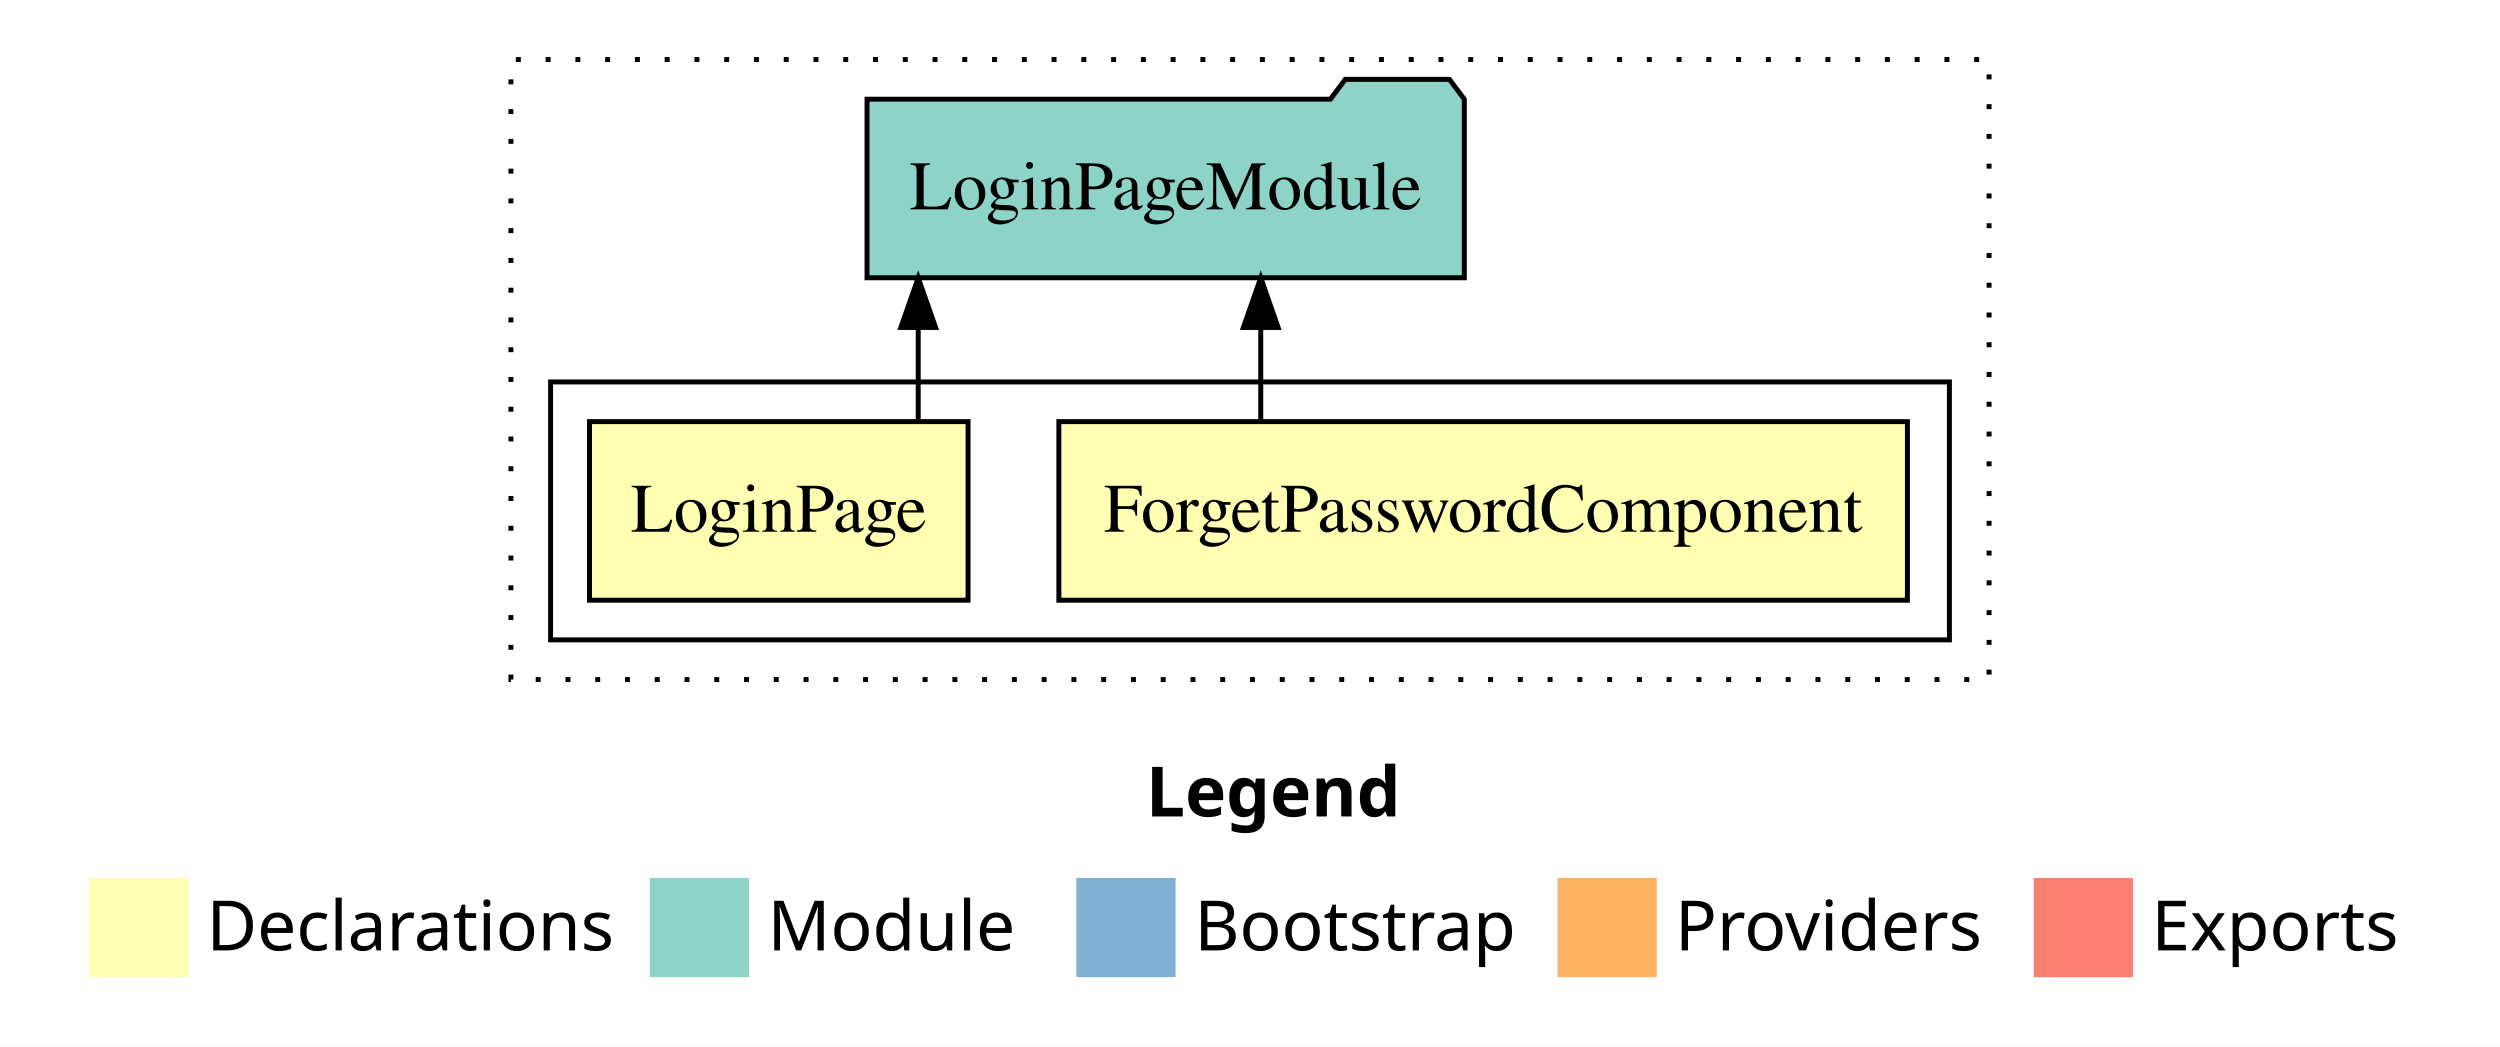
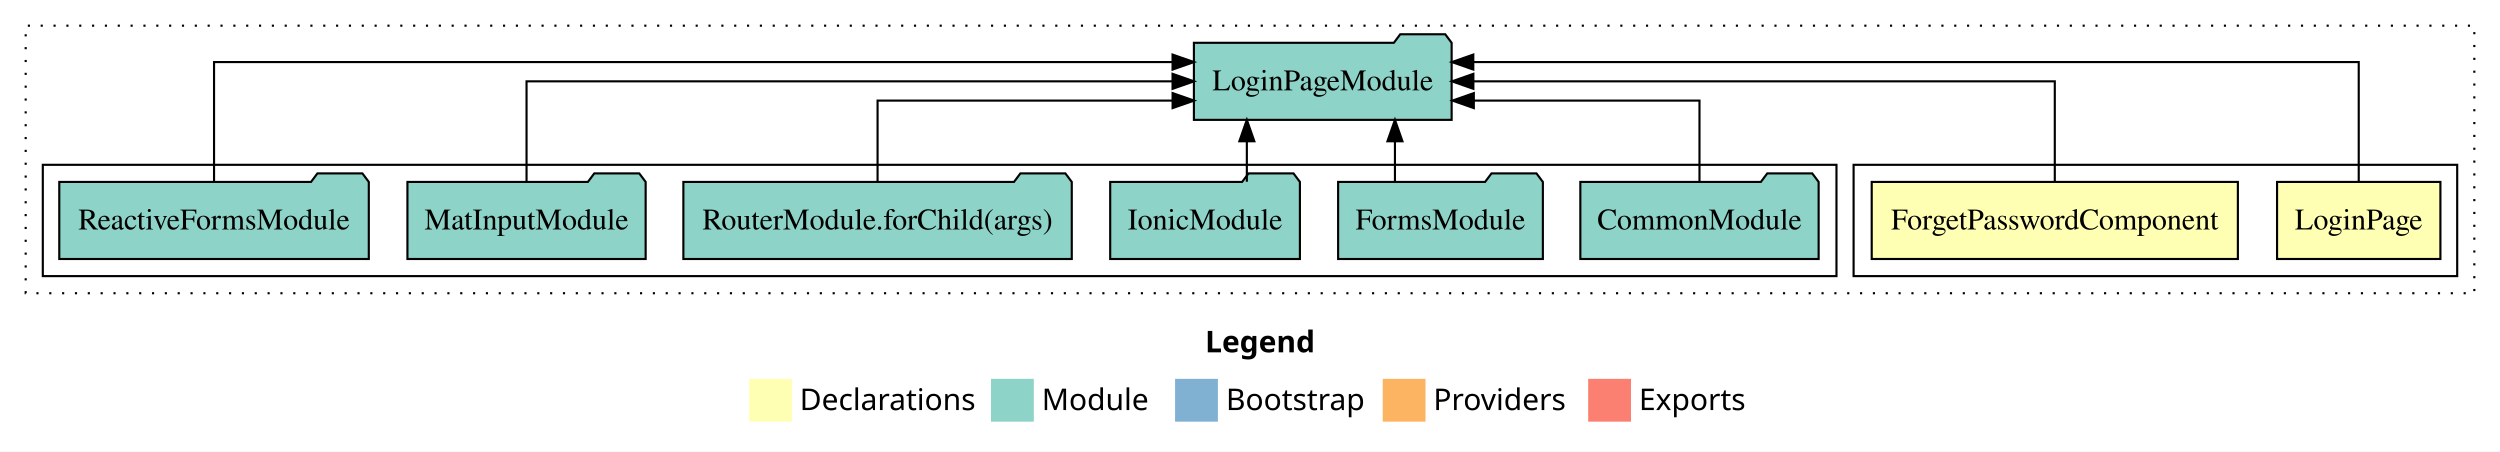
- <svg xmlns="http://www.w3.org/2000/svg" width="504pt" height="211pt" viewBox="0.00 0.00 504.00 211.00">
+ <svg xmlns="http://www.w3.org/2000/svg" width="1168pt" height="211pt" viewBox="0.00 0.00 1168.00 211.00">
  <g id="graph0" class="graph" transform="scale(1 1) rotate(0) translate(4 207)">
-     <polygon fill="#ffffff" stroke="transparent" points="-4,4 -4,-207 500,-207 500,4 -4,4" />
-     <text text-anchor="start" x="227.009" y="-42.4" font-family="sans-serif" font-weight="bold" font-size="14.00" fill="#000000">Legend</text>
-     <polygon fill="#ffffb3" stroke="transparent" points="14,-10 14,-30 34,-30 34,-10 14,-10" />
-     <text text-anchor="start" x="37.629" y="-15.4" font-family="sans-serif" font-size="14.00" fill="#000000">  Declarations</text>
-     <polygon fill="#8dd3c7" stroke="transparent" points="127,-10 127,-30 147,-30 147,-10 127,-10" />
-     <text text-anchor="start" x="150.725" y="-15.4" font-family="sans-serif" font-size="14.00" fill="#000000">  Module</text>
-     <polygon fill="#80b1d3" stroke="transparent" points="213,-10 213,-30 233,-30 233,-10 213,-10" />
-     <text text-anchor="start" x="236.781" y="-15.4" font-family="sans-serif" font-size="14.00" fill="#000000">  Bootstrap</text>
-     <polygon fill="#fdb462" stroke="transparent" points="310,-10 310,-30 330,-30 330,-10 310,-10" />
-     <text text-anchor="start" x="333.673" y="-15.4" font-family="sans-serif" font-size="14.00" fill="#000000">  Providers</text>
-     <polygon fill="#fb8072" stroke="transparent" points="406,-10 406,-30 426,-30 426,-10 406,-10" />
-     <text text-anchor="start" x="429.726" y="-15.4" font-family="sans-serif" font-size="14.00" fill="#000000">  Exports</text>
+     <polygon fill="#ffffff" stroke="transparent" points="-4,4 -4,-207 1164,-207 1164,4 -4,4" />
+     <text text-anchor="start" x="559.009" y="-42.4" font-family="sans-serif" font-weight="bold" font-size="14.00" fill="#000000">Legend</text>
+     <polygon fill="#ffffb3" stroke="transparent" points="346,-10 346,-30 366,-30 366,-10 346,-10" />
+     <text text-anchor="start" x="369.629" y="-15.4" font-family="sans-serif" font-size="14.00" fill="#000000">  Declarations</text>
+     <polygon fill="#8dd3c7" stroke="transparent" points="459,-10 459,-30 479,-30 479,-10 459,-10" />
+     <text text-anchor="start" x="482.725" y="-15.4" font-family="sans-serif" font-size="14.00" fill="#000000">  Module</text>
+     <polygon fill="#80b1d3" stroke="transparent" points="545,-10 545,-30 565,-30 565,-10 545,-10" />
+     <text text-anchor="start" x="568.781" y="-15.4" font-family="sans-serif" font-size="14.00" fill="#000000">  Bootstrap</text>
+     <polygon fill="#fdb462" stroke="transparent" points="642,-10 642,-30 662,-30 662,-10 642,-10" />
+     <text text-anchor="start" x="665.673" y="-15.4" font-family="sans-serif" font-size="14.00" fill="#000000">  Providers</text>
+     <polygon fill="#fb8072" stroke="transparent" points="738,-10 738,-30 758,-30 758,-10 738,-10" />
+     <text text-anchor="start" x="761.726" y="-15.4" font-family="sans-serif" font-size="14.00" fill="#000000">  Exports</text>
    <g id="clust1" class="cluster">
-       <polygon fill="none" stroke="#000000" stroke-dasharray="1,5" points="99,-70 99,-195 397,-195 397,-70 99,-70" />
+       <polygon fill="none" stroke="#000000" stroke-dasharray="1,5" points="8,-70 8,-195 1152,-195 1152,-70 8,-70" />
    </g>
    <g id="clust2" class="cluster">
-       <polygon fill="none" stroke="#000000" points="107,-78 107,-130 389,-130 389,-78 107,-78" />
+       <polygon fill="none" stroke="#000000" points="862,-78 862,-130 1144,-130 1144,-78 862,-78" />
+     </g>
+     <g id="clust5" class="cluster">
+       <polygon fill="none" stroke="#000000" points="16,-78 16,-130 854,-130 854,-78 16,-78" />
    </g>
    <g id="node1" class="node">
-       <polygon fill="#ffffb3" stroke="#000000" points="380.535,-122 209.465,-122 209.465,-86 380.535,-86 380.535,-122" />
-       <text text-anchor="middle" x="295" y="-99.8" font-family="Times,serif" font-size="14.00" fill="#000000">ForgetPasswordComponent</text>
+       <polygon fill="#ffffb3" stroke="#000000" points="1136.156,-122 1059.844,-122 1059.844,-86 1136.156,-86 1136.156,-122" />
+       <text text-anchor="middle" x="1098" y="-99.8" font-family="Times,serif" font-size="14.00" fill="#000000">LoginPage</text>
    </g>
    <g id="node3" class="node">
-       <polygon fill="#8dd3c7" stroke="#000000" points="291.205,-187 288.205,-191 267.205,-191 264.205,-187 170.795,-187 170.795,-151 291.205,-151 291.205,-187" />
-       <text text-anchor="middle" x="231" y="-164.8" font-family="Times,serif" font-size="14.00" fill="#000000">LoginPageModule</text>
+       <polygon fill="#8dd3c7" stroke="#000000" points="674.205,-187 671.205,-191 650.205,-191 647.205,-187 553.795,-187 553.795,-151 674.205,-151 674.205,-187" />
+       <text text-anchor="middle" x="614" y="-164.8" font-family="Times,serif" font-size="14.00" fill="#000000">LoginPageModule</text>
    </g>
    <g id="edge1" class="edge">
-       <path fill="none" stroke="#000000" d="M250.168,-122.106C250.168,-122.106 250.168,-140.991 250.168,-140.991" />
-       <polygon fill="#000000" stroke="#000000" points="246.668,-140.991 250.168,-150.991 253.668,-140.991 246.668,-140.991" />
+       <path fill="none" stroke="#000000" d="M1098,-122.292C1098,-144.206 1098,-178 1098,-178 1098,-178 684.32,-178 684.32,-178" />
+       <polygon fill="#000000" stroke="#000000" points="684.32,-174.5 674.32,-178 684.32,-181.5 684.32,-174.5" />
    </g>
    <g id="node2" class="node">
-       <polygon fill="#ffffb3" stroke="#000000" points="191.156,-122 114.844,-122 114.844,-86 191.156,-86 191.156,-122" />
-       <text text-anchor="middle" x="153" y="-99.8" font-family="Times,serif" font-size="14.00" fill="#000000">LoginPage</text>
+       <polygon fill="#ffffb3" stroke="#000000" points="1041.535,-122 870.465,-122 870.465,-86 1041.535,-86 1041.535,-122" />
+       <text text-anchor="middle" x="956" y="-99.8" font-family="Times,serif" font-size="14.00" fill="#000000">ForgetPasswordComponent</text>
    </g>
    <g id="edge2" class="edge">
-       <path fill="none" stroke="#000000" d="M181.113,-122.106C181.113,-122.106 181.113,-140.991 181.113,-140.991" />
-       <polygon fill="#000000" stroke="#000000" points="177.613,-140.991 181.113,-150.991 184.613,-140.991 177.613,-140.991" />
+       <path fill="none" stroke="#000000" d="M956,-122.106C956,-141.339 956,-169 956,-169 956,-169 684.356,-169 684.356,-169" />
+       <polygon fill="#000000" stroke="#000000" points="684.356,-165.5 674.356,-169 684.355,-172.5 684.356,-165.5" />
+     </g>
+     <g id="node4" class="node">
+       <polygon fill="#8dd3c7" stroke="#000000" points="845.668,-122 842.668,-126 821.668,-126 818.668,-122 734.332,-122 734.332,-86 845.668,-86 845.668,-122" />
+       <text text-anchor="middle" x="790" y="-99.8" font-family="Times,serif" font-size="14.00" fill="#000000">CommonModule</text>
+     </g>
+     <g id="edge3" class="edge">
+       <path fill="none" stroke="#000000" d="M790,-122.027C790,-138.398 790,-160 790,-160 790,-160 684.569,-160 684.569,-160" />
+       <polygon fill="#000000" stroke="#000000" points="684.569,-156.5 674.569,-160 684.569,-163.5 684.569,-156.5" />
+     </g>
+     <g id="node5" class="node">
+       <polygon fill="#8dd3c7" stroke="#000000" points="716.829,-122 713.829,-126 692.829,-126 689.829,-122 621.171,-122 621.171,-86 716.829,-86 716.829,-122" />
+       <text text-anchor="middle" x="669" y="-99.8" font-family="Times,serif" font-size="14.00" fill="#000000">FormsModule</text>
+     </g>
+     <g id="edge4" class="edge">
+       <path fill="none" stroke="#000000" d="M647.719,-122.106C647.719,-122.106 647.719,-140.991 647.719,-140.991" />
+       <polygon fill="#000000" stroke="#000000" points="644.219,-140.991 647.719,-150.991 651.219,-140.991 644.219,-140.991" />
+     </g>
+     <g id="node6" class="node">
+       <polygon fill="#8dd3c7" stroke="#000000" points="603.316,-122 600.316,-126 579.316,-126 576.316,-122 514.684,-122 514.684,-86 603.316,-86 603.316,-122" />
+       <text text-anchor="middle" x="559" y="-99.8" font-family="Times,serif" font-size="14.00" fill="#000000">IonicModule</text>
+     </g>
+     <g id="edge5" class="edge">
+       <path fill="none" stroke="#000000" d="M578.528,-122.106C578.528,-122.106 578.528,-140.991 578.528,-140.991" />
+       <polygon fill="#000000" stroke="#000000" points="575.028,-140.991 578.528,-150.991 582.028,-140.991 575.028,-140.991" />
+     </g>
+     <g id="node7" class="node">
+       <polygon fill="#8dd3c7" stroke="#000000" points="496.732,-122 493.732,-126 472.732,-126 469.732,-122 315.268,-122 315.268,-86 496.732,-86 496.732,-122" />
+       <text text-anchor="middle" x="406" y="-99.8" font-family="Times,serif" font-size="14.00" fill="#000000">RouterModule.forChild(args)</text>
+     </g>
+     <g id="edge6" class="edge">
+       <path fill="none" stroke="#000000" d="M406,-122.027C406,-138.398 406,-160 406,-160 406,-160 543.838,-160 543.838,-160" />
+       <polygon fill="#000000" stroke="#000000" points="543.838,-163.5 553.838,-160 543.838,-156.5 543.838,-163.5" />
+     </g>
+     <g id="node8" class="node">
+       <polygon fill="#8dd3c7" stroke="#000000" points="297.651,-122 294.651,-126 273.651,-126 270.651,-122 186.349,-122 186.349,-86 297.651,-86 297.651,-122" />
+       <text text-anchor="middle" x="242" y="-99.8" font-family="Times,serif" font-size="14.00" fill="#000000">MatInputModule</text>
+     </g>
+     <g id="edge7" class="edge">
+       <path fill="none" stroke="#000000" d="M242,-122.106C242,-141.339 242,-169 242,-169 242,-169 543.818,-169 543.818,-169" />
+       <polygon fill="#000000" stroke="#000000" points="543.818,-172.5 553.818,-169 543.818,-165.5 543.818,-172.5" />
+     </g>
+     <g id="node9" class="node">
+       <polygon fill="#8dd3c7" stroke="#000000" points="168.305,-122 165.305,-126 144.305,-126 141.305,-122 23.695,-122 23.695,-86 168.305,-86 168.305,-122" />
+       <text text-anchor="middle" x="96" y="-99.8" font-family="Times,serif" font-size="14.00" fill="#000000">ReactiveFormsModule</text>
+     </g>
+     <g id="edge8" class="edge">
+       <path fill="none" stroke="#000000" d="M96,-122.292C96,-144.206 96,-178 96,-178 96,-178 543.819,-178 543.819,-178" />
+       <polygon fill="#000000" stroke="#000000" points="543.819,-181.5 553.819,-178 543.819,-174.5 543.819,-181.5" />
    </g>
  </g>
</svg>
